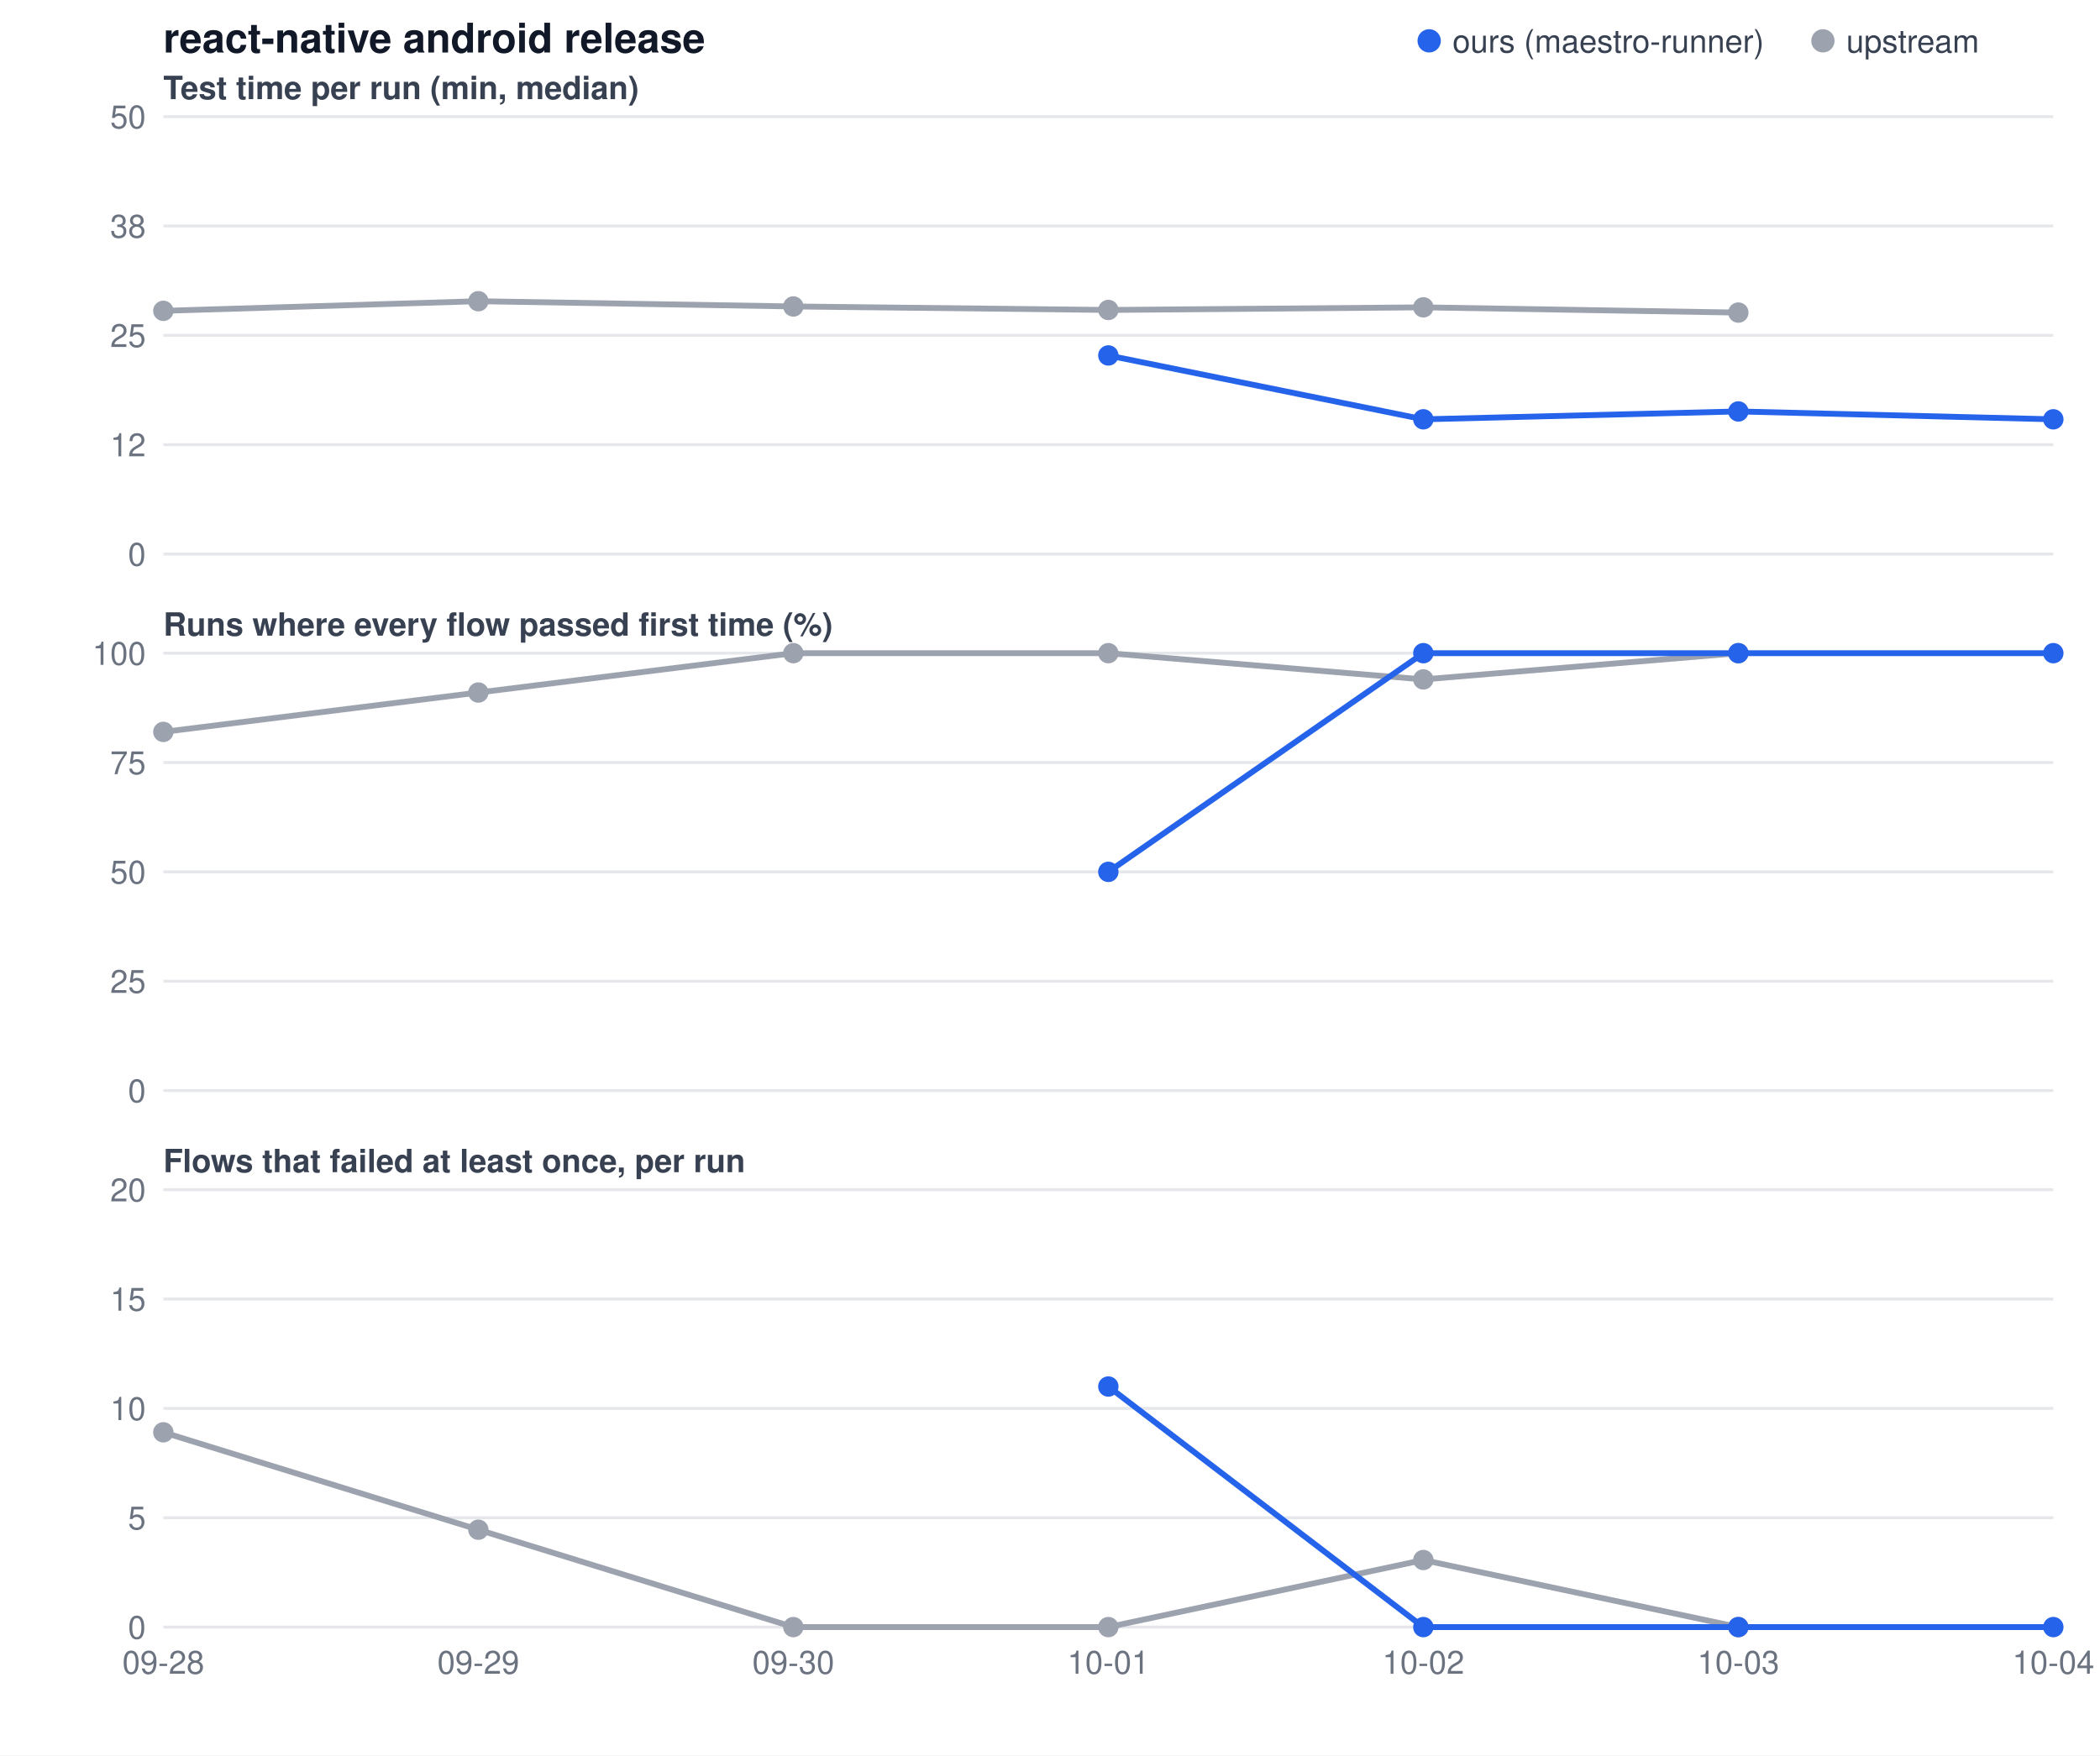
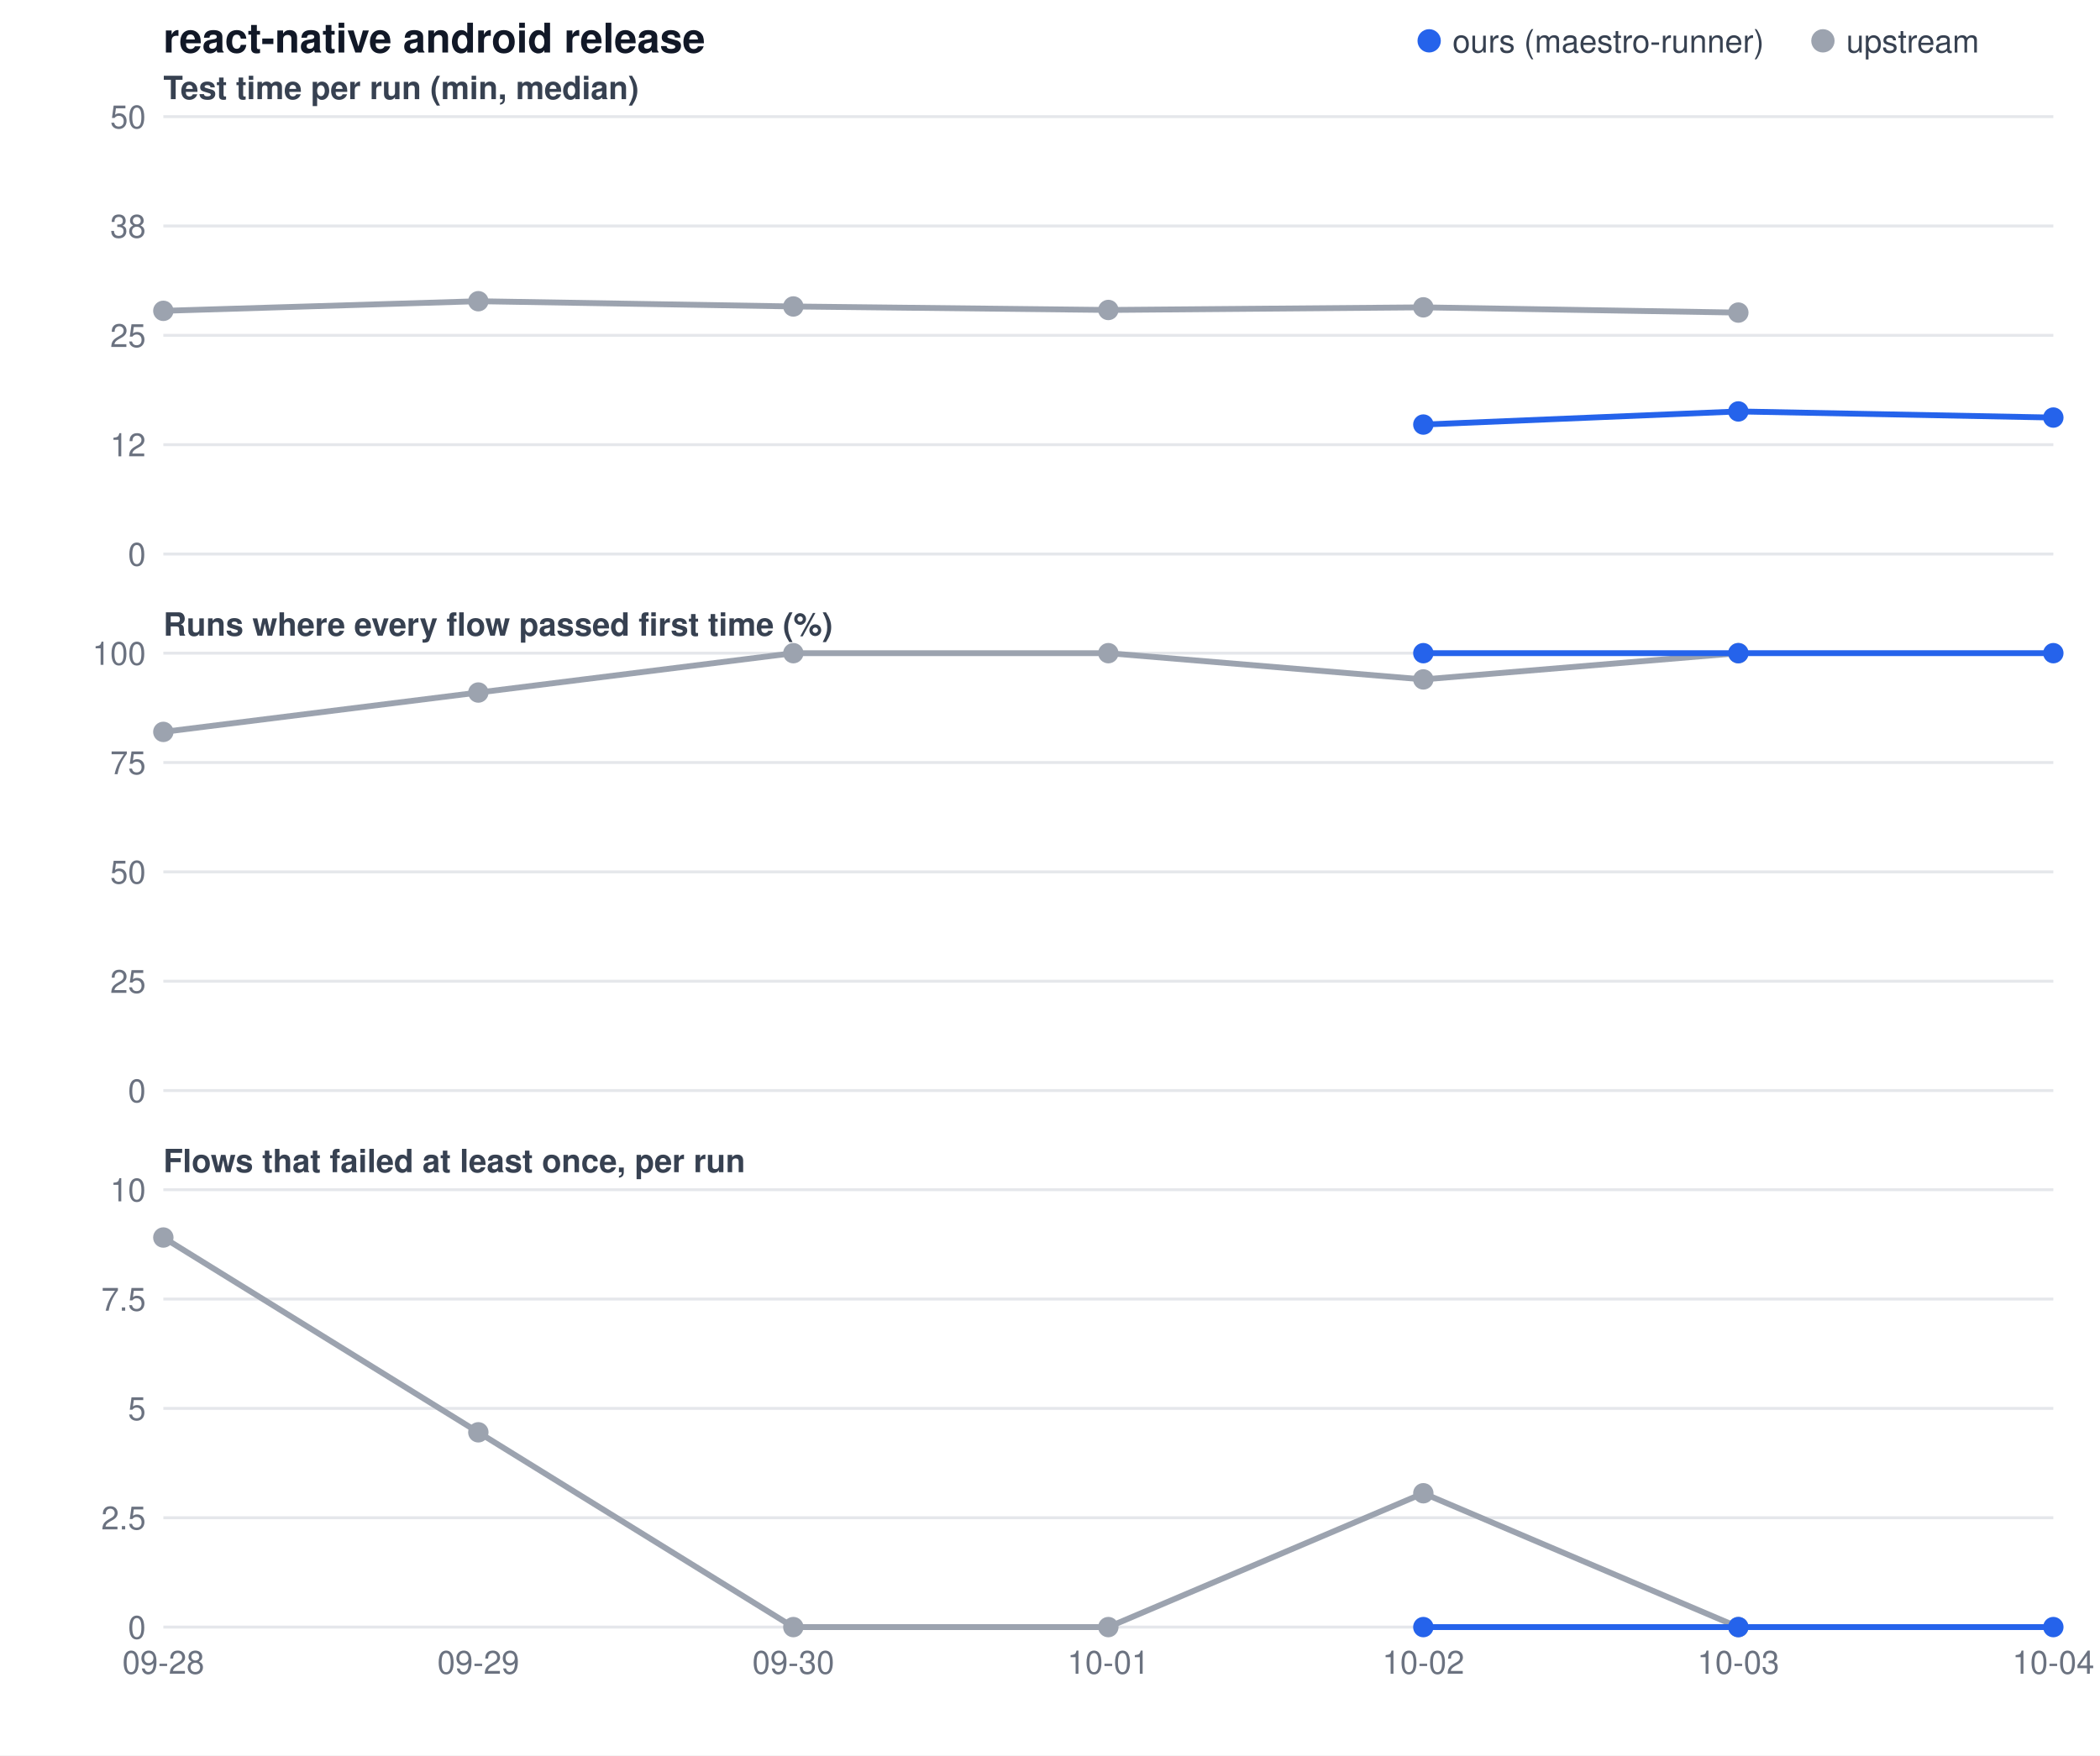
<svg xmlns="http://www.w3.org/2000/svg" width="720" height="602" font-family="-apple-system,Segoe UI,Helvetica,Arial,sans-serif" font-size="11">
  <rect width="100%" height="100%" fill="#ffffff" />
  <text x="56" y="18" font-size="14" font-weight="600" fill="#111827">react-native android release</text>
  <circle cx="490" cy="14" r="4" fill="#2563eb" />
  <text x="498" y="18" fill="#374151">ours (maestro-runner)</text>
  <circle cx="625" cy="14" r="4" fill="#9ca3af" />
  <text x="633" y="18" fill="#374151">upstream</text>
  <text x="56" y="34" fill="#374151" font-weight="600">Test time per run (min, median)</text>
  <line x1="56" x2="704" y1="190.0" y2="190.0" stroke="#e5e7eb" />
  <text x="50" y="194.0" text-anchor="end" fill="#6b7280">0</text>
  <line x1="56" x2="704" y1="152.5" y2="152.5" stroke="#e5e7eb" />
  <text x="50" y="156.5" text-anchor="end" fill="#6b7280">12</text>
  <line x1="56" x2="704" y1="115.0" y2="115.0" stroke="#e5e7eb" />
  <text x="50" y="119.0" text-anchor="end" fill="#6b7280">25</text>
  <line x1="56" x2="704" y1="77.5" y2="77.5" stroke="#e5e7eb" />
  <text x="50" y="81.5" text-anchor="end" fill="#6b7280">38</text>
  <line x1="56" x2="704" y1="40.0" y2="40.0" stroke="#e5e7eb" />
  <text x="50" y="44.0" text-anchor="end" fill="#6b7280">50</text>
  <polyline fill="none" stroke="#9ca3af" stroke-width="2" points="56.0,106.6 164.0,103.3 272.0,105.1 380.0,106.3 488.0,105.4 596.0,107.2" />
  <circle cx="56.0" cy="106.6" r="3.5" fill="#9ca3af" />
  <circle cx="164.0" cy="103.3" r="3.5" fill="#9ca3af" />
  <circle cx="272.0" cy="105.1" r="3.5" fill="#9ca3af" />
  <circle cx="380.0" cy="106.3" r="3.5" fill="#9ca3af" />
  <circle cx="488.0" cy="105.4" r="3.5" fill="#9ca3af" />
  <circle cx="596.0" cy="107.2" r="3.5" fill="#9ca3af" />
-   <polyline fill="none" stroke="#2563eb" stroke-width="2" points="380.0,121.9 488.0,143.8 596.0,141.1 704.0,143.8" />
-   <circle cx="380.0" cy="121.9" r="3.5" fill="#2563eb" />
-   <circle cx="488.0" cy="143.8" r="3.5" fill="#2563eb" />
+   <polyline fill="none" stroke="#2563eb" stroke-width="2" points="488.0,145.6 596.0,141.1 704.0,143.2" />
+   <circle cx="488.0" cy="145.6" r="3.5" fill="#2563eb" />
  <circle cx="596.0" cy="141.1" r="3.5" fill="#2563eb" />
-   <circle cx="704.0" cy="143.8" r="3.5" fill="#2563eb" />
+   <circle cx="704.0" cy="143.2" r="3.5" fill="#2563eb" />
  <text x="56" y="218" fill="#374151" font-weight="600">Runs where every flow passed first time (%)</text>
  <line x1="56" x2="704" y1="374.0" y2="374.0" stroke="#e5e7eb" />
  <text x="50" y="378.0" text-anchor="end" fill="#6b7280">0</text>
  <line x1="56" x2="704" y1="336.5" y2="336.5" stroke="#e5e7eb" />
  <text x="50" y="340.5" text-anchor="end" fill="#6b7280">25</text>
  <line x1="56" x2="704" y1="299.0" y2="299.0" stroke="#e5e7eb" />
  <text x="50" y="303.0" text-anchor="end" fill="#6b7280">50</text>
  <line x1="56" x2="704" y1="261.5" y2="261.5" stroke="#e5e7eb" />
  <text x="50" y="265.5" text-anchor="end" fill="#6b7280">75</text>
  <line x1="56" x2="704" y1="224.0" y2="224.0" stroke="#e5e7eb" />
  <text x="50" y="228.0" text-anchor="end" fill="#6b7280">100</text>
  <polyline fill="none" stroke="#9ca3af" stroke-width="2" points="56.0,251.0 164.0,237.5 272.0,224.0 380.0,224.0 488.0,233.0 596.0,224.0" />
  <circle cx="56.0" cy="251.0" r="3.5" fill="#9ca3af" />
  <circle cx="164.0" cy="237.5" r="3.5" fill="#9ca3af" />
  <circle cx="272.0" cy="224.0" r="3.5" fill="#9ca3af" />
  <circle cx="380.0" cy="224.0" r="3.5" fill="#9ca3af" />
  <circle cx="488.0" cy="233.0" r="3.5" fill="#9ca3af" />
  <circle cx="596.0" cy="224.0" r="3.5" fill="#9ca3af" />
-   <polyline fill="none" stroke="#2563eb" stroke-width="2" points="380.0,299.0 488.0,224.0 596.0,224.0 704.0,224.0" />
-   <circle cx="380.0" cy="299.0" r="3.5" fill="#2563eb" />
+   <polyline fill="none" stroke="#2563eb" stroke-width="2" points="488.0,224.0 596.0,224.0 704.0,224.0" />
  <circle cx="488.0" cy="224.0" r="3.5" fill="#2563eb" />
  <circle cx="596.0" cy="224.0" r="3.5" fill="#2563eb" />
  <circle cx="704.0" cy="224.0" r="3.5" fill="#2563eb" />
  <text x="56" y="402" fill="#374151" font-weight="600">Flows that failed at least once, per run</text>
  <line x1="56" x2="704" y1="558.0" y2="558.0" stroke="#e5e7eb" />
  <text x="50" y="562.0" text-anchor="end" fill="#6b7280">0</text>
  <line x1="56" x2="704" y1="520.5" y2="520.5" stroke="#e5e7eb" />
-   <text x="50" y="524.5" text-anchor="end" fill="#6b7280">5</text>
+   <text x="50" y="524.5" text-anchor="end" fill="#6b7280">2.5</text>
  <line x1="56" x2="704" y1="483.0" y2="483.0" stroke="#e5e7eb" />
-   <text x="50" y="487.0" text-anchor="end" fill="#6b7280">10</text>
+   <text x="50" y="487.0" text-anchor="end" fill="#6b7280">5</text>
  <line x1="56" x2="704" y1="445.5" y2="445.5" stroke="#e5e7eb" />
-   <text x="50" y="449.5" text-anchor="end" fill="#6b7280">15</text>
+   <text x="50" y="449.5" text-anchor="end" fill="#6b7280">7.5</text>
  <line x1="56" x2="704" y1="408.0" y2="408.0" stroke="#e5e7eb" />
-   <text x="50" y="412.0" text-anchor="end" fill="#6b7280">20</text>
-   <polyline fill="none" stroke="#9ca3af" stroke-width="2" points="56.0,491.2 164.0,524.6 272.0,558.0 380.0,558.0 488.0,535.0 596.0,558.0" />
-   <circle cx="56.0" cy="491.2" r="3.5" fill="#9ca3af" />
-   <circle cx="164.0" cy="524.6" r="3.5" fill="#9ca3af" />
+   <text x="50" y="412.0" text-anchor="end" fill="#6b7280">10</text>
+   <polyline fill="none" stroke="#9ca3af" stroke-width="2" points="56.0,424.4 164.0,491.2 272.0,558.0 380.0,558.0 488.0,512.1 596.0,558.0" />
+   <circle cx="56.0" cy="424.4" r="3.5" fill="#9ca3af" />
+   <circle cx="164.0" cy="491.2" r="3.5" fill="#9ca3af" />
  <circle cx="272.0" cy="558.0" r="3.5" fill="#9ca3af" />
  <circle cx="380.0" cy="558.0" r="3.5" fill="#9ca3af" />
-   <circle cx="488.0" cy="535.0" r="3.5" fill="#9ca3af" />
+   <circle cx="488.0" cy="512.1" r="3.5" fill="#9ca3af" />
  <circle cx="596.0" cy="558.0" r="3.5" fill="#9ca3af" />
-   <polyline fill="none" stroke="#2563eb" stroke-width="2" points="380.0,475.5 488.0,558.0 596.0,558.0 704.0,558.0" />
-   <circle cx="380.0" cy="475.5" r="3.5" fill="#2563eb" />
+   <polyline fill="none" stroke="#2563eb" stroke-width="2" points="488.0,558.0 596.0,558.0 704.0,558.0" />
  <circle cx="488.0" cy="558.0" r="3.5" fill="#2563eb" />
  <circle cx="596.0" cy="558.0" r="3.5" fill="#2563eb" />
  <circle cx="704.0" cy="558.0" r="3.5" fill="#2563eb" />
  <text x="56.0" y="574" text-anchor="middle" fill="#6b7280">09-28</text>
  <text x="164.0" y="574" text-anchor="middle" fill="#6b7280">09-29</text>
  <text x="272.0" y="574" text-anchor="middle" fill="#6b7280">09-30</text>
  <text x="380.0" y="574" text-anchor="middle" fill="#6b7280">10-01</text>
  <text x="488.0" y="574" text-anchor="middle" fill="#6b7280">10-02</text>
  <text x="596.0" y="574" text-anchor="middle" fill="#6b7280">10-03</text>
  <text x="704.0" y="574" text-anchor="middle" fill="#6b7280">10-04</text>
</svg>
